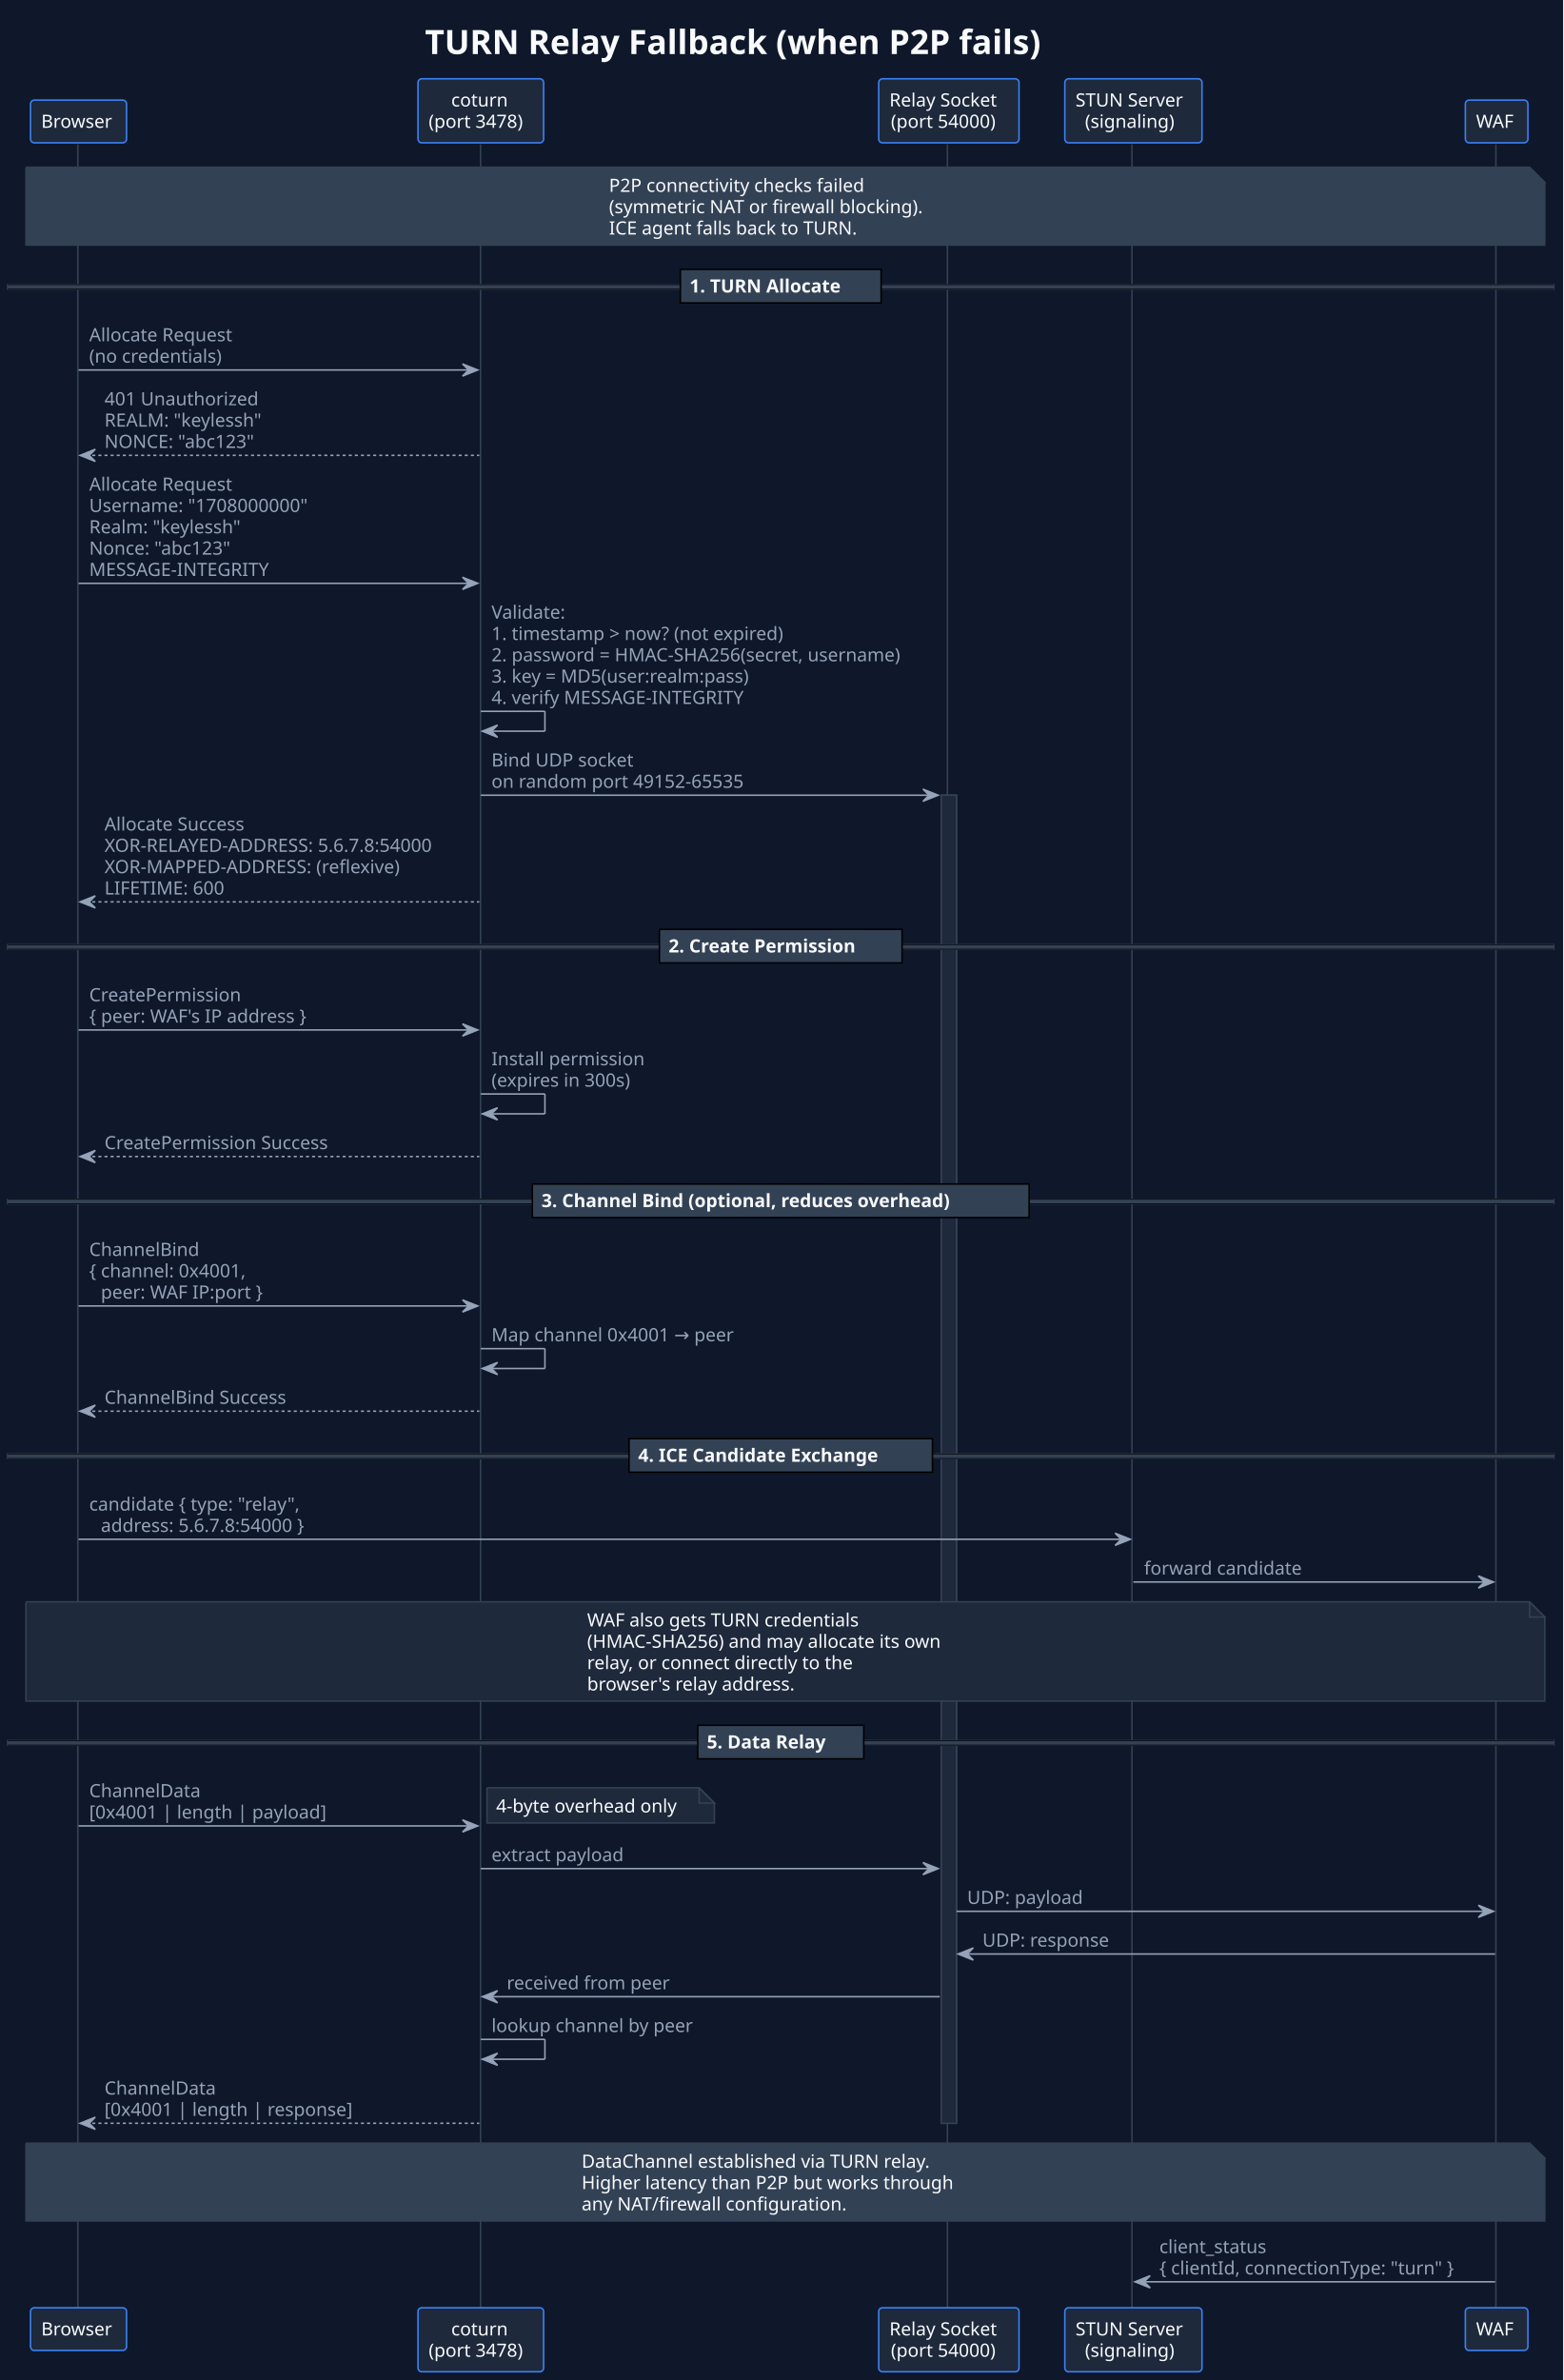
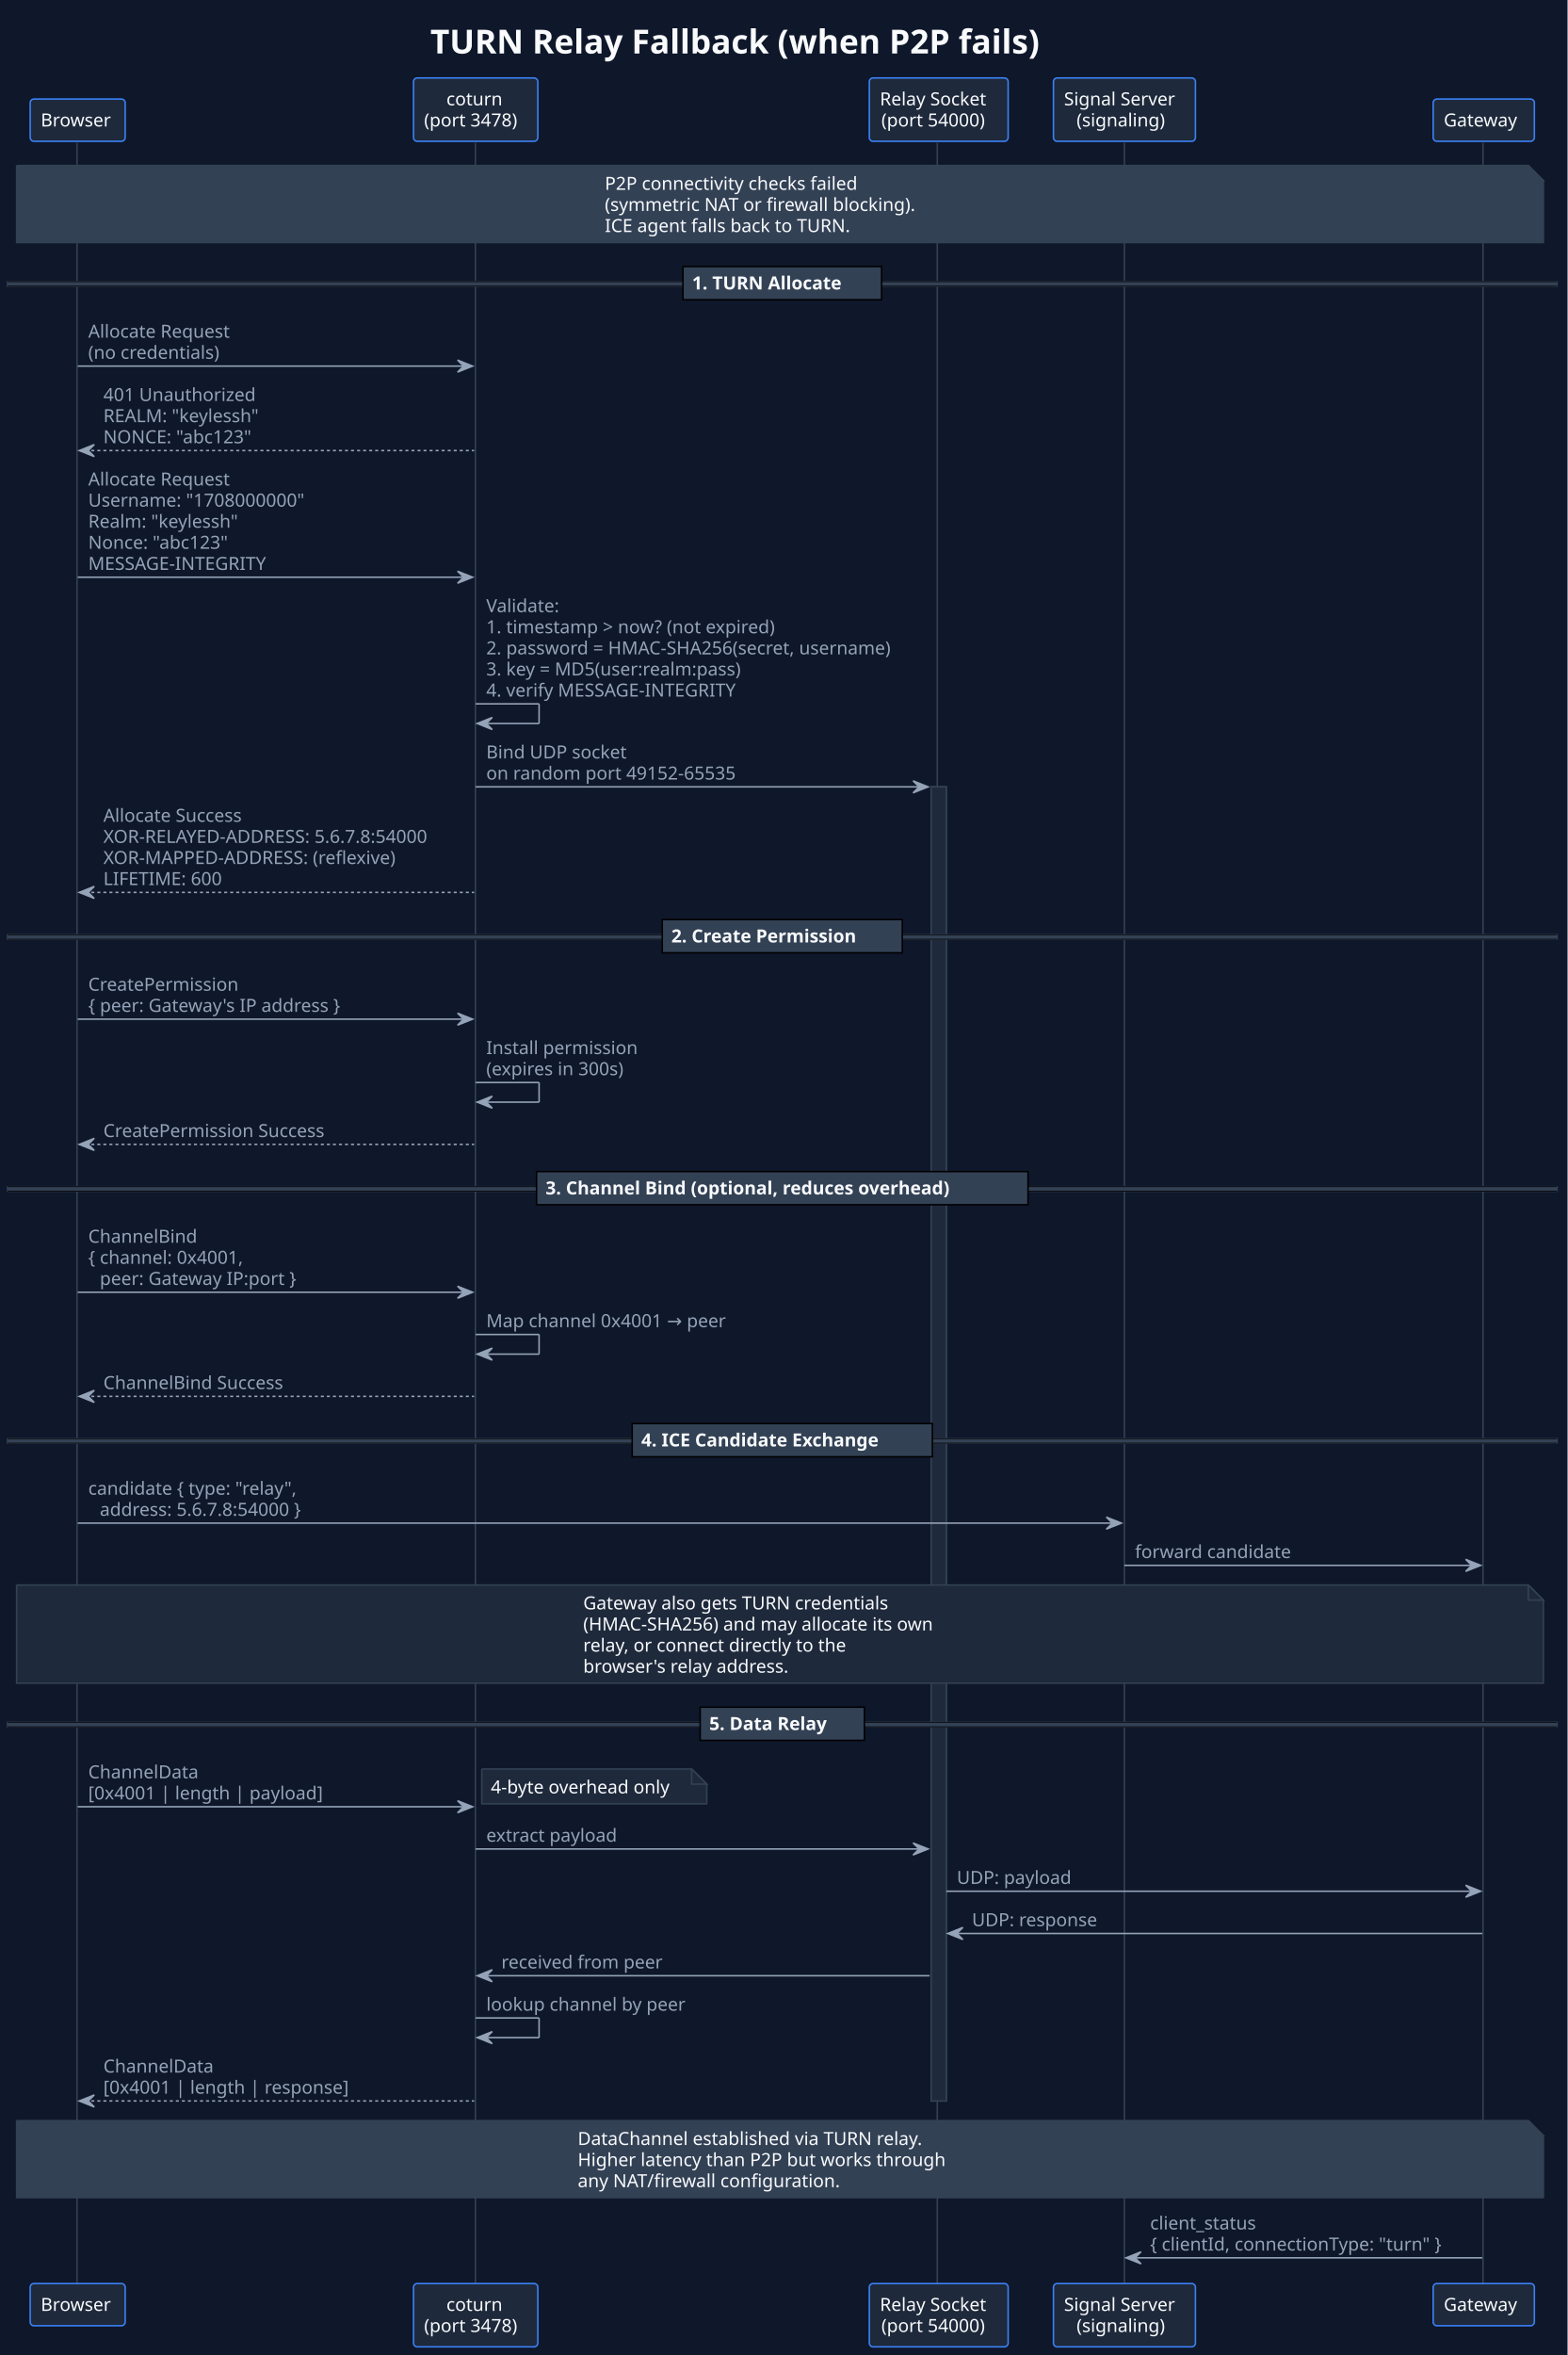
- <svg xmlns="http://www.w3.org/2000/svg" contentStyleType="text/css" height="1559px" preserveAspectRatio="none" style="width:1024px;height:1559px;background:#0F172A;" version="1.1" viewBox="0 0 1024 1559" width="1024px" zoomAndPan="magnify">
+ <svg xmlns="http://www.w3.org/2000/svg" contentStyleType="text/css" height="1559px" preserveAspectRatio="none" style="width:1038px;height:1559px;background:#0F172A;" version="1.1" viewBox="0 0 1038 1559" width="1038px" zoomAndPan="magnify">
  <defs />
  <g>
-     <rect fill="#0F172A" height="1559" style="stroke:none;stroke-width:1;" width="1024" x="0" y="0" />
-     <text fill="#F8FAFC" font-family="Segoe UI" font-size="22" font-weight="bold" lengthAdjust="spacing" textLength="465.158" x="278.384" y="35.421">TURN Relay Fallback (when P2P fails)</text>
-     <rect fill="#1E293B" height="869.938" style="stroke:#334155;stroke-width:1;" width="10" x="616.606" y="520.891" />
-     <line style="stroke:#334155;stroke-width:1;" x1="51" x2="51" y1="94.547" y2="1512.672" />
-     <line style="stroke:#334155;stroke-width:1;" x1="314.819" x2="314.819" y1="94.547" y2="1512.672" />
-     <line style="stroke:#334155;stroke-width:1;" x1="620.646" x2="620.646" y1="94.547" y2="1512.672" />
-     <line style="stroke:#334155;stroke-width:1;" x1="741.564" x2="741.564" y1="94.547" y2="1512.672" />
-     <line style="stroke:#334155;stroke-width:1;" x1="979.95" x2="979.95" y1="94.547" y2="1512.672" />
-     <rect fill="#1E293B" height="27.969" rx="2.5" ry="2.5" style="stroke:#3B82F6;stroke-width:1;" width="62.891" x="20" y="65.578" />
+     <rect fill="#0F172A" height="1559" style="stroke:none;stroke-width:1.0;" width="1038" x="0" y="0" />
+     <text fill="#F8FAFC" font-family="Segoe UI" font-size="22" font-weight="bold" lengthAdjust="spacing" textLength="465.158" x="284.931" y="35.421">TURN Relay Fallback (when P2P fails)</text>
+     <rect fill="#1E293B" height="869.938" style="stroke:#334155;stroke-width:1.0;" width="10" x="616.606" y="520.891" />
+     <line style="stroke:#334155;stroke-width:1.0;" x1="51" x2="51" y1="94.547" y2="1512.672" />
+     <line style="stroke:#334155;stroke-width:1.0;" x1="314.819" x2="314.819" y1="94.547" y2="1512.672" />
+     <line style="stroke:#334155;stroke-width:1.0;" x1="620.646" x2="620.646" y1="94.547" y2="1512.672" />
+     <line style="stroke:#334155;stroke-width:1.0;" x1="744.564" x2="744.564" y1="94.547" y2="1512.672" />
+     <line style="stroke:#334155;stroke-width:1.0;" x1="982.011" x2="982.011" y1="94.547" y2="1512.672" />
+     <rect fill="#1E293B" height="27.969" rx="2.5" ry="2.5" style="stroke:#3B82F6;stroke-width:1.0;" width="62.891" x="20" y="65.578" />
    <text fill="#F8FAFC" font-family="Segoe UI" font-size="12" lengthAdjust="spacing" textLength="48.891" x="27" y="83.717">Browser</text>
-     <rect fill="#1E293B" height="27.969" rx="2.5" ry="2.5" style="stroke:#3B82F6;stroke-width:1;" width="62.891" x="20" y="1511.672" />
+     <rect fill="#1E293B" height="27.969" rx="2.5" ry="2.5" style="stroke:#3B82F6;stroke-width:1.0;" width="62.891" x="20" y="1511.672" />
    <text fill="#F8FAFC" font-family="Segoe UI" font-size="12" lengthAdjust="spacing" textLength="48.891" x="27" y="1529.811">Browser</text>
-     <rect fill="#1E293B" height="41.938" rx="2.5" ry="2.5" style="stroke:#3B82F6;stroke-width:1;" width="82.314" x="273.819" y="51.609" />
+     <rect fill="#1E293B" height="41.938" rx="2.5" ry="2.5" style="stroke:#3B82F6;stroke-width:1.0;" width="82.314" x="273.819" y="51.609" />
    <text fill="#F8FAFC" font-family="Segoe UI" font-size="12" lengthAdjust="spacing" textLength="38.789" x="295.582" y="69.748">coturn</text>
    <text fill="#F8FAFC" font-family="Segoe UI" font-size="12" lengthAdjust="spacing" textLength="68.314" x="280.819" y="83.717">(port 3478)</text>
-     <rect fill="#1E293B" height="41.938" rx="2.5" ry="2.5" style="stroke:#3B82F6;stroke-width:1;" width="82.314" x="273.819" y="1511.672" />
+     <rect fill="#1E293B" height="41.938" rx="2.5" ry="2.5" style="stroke:#3B82F6;stroke-width:1.0;" width="82.314" x="273.819" y="1511.672" />
    <text fill="#F8FAFC" font-family="Segoe UI" font-size="12" lengthAdjust="spacing" textLength="38.789" x="295.582" y="1529.811">coturn</text>
    <text fill="#F8FAFC" font-family="Segoe UI" font-size="12" lengthAdjust="spacing" textLength="68.314" x="280.819" y="1543.779">(port 3478)</text>
-     <rect fill="#1E293B" height="41.938" rx="2.5" ry="2.5" style="stroke:#3B82F6;stroke-width:1;" width="91.918" x="575.646" y="51.609" />
+     <rect fill="#1E293B" height="41.938" rx="2.5" ry="2.5" style="stroke:#3B82F6;stroke-width:1.0;" width="91.918" x="575.646" y="51.609" />
    <text fill="#F8FAFC" font-family="Segoe UI" font-size="12" lengthAdjust="spacing" textLength="77.918" x="582.646" y="69.748">Relay Socket</text>
    <text fill="#F8FAFC" font-family="Segoe UI" font-size="12" lengthAdjust="spacing" textLength="75.949" x="583.631" y="83.717">(port 54000)</text>
-     <rect fill="#1E293B" height="41.938" rx="2.5" ry="2.5" style="stroke:#3B82F6;stroke-width:1;" width="91.918" x="575.646" y="1511.672" />
+     <rect fill="#1E293B" height="41.938" rx="2.5" ry="2.5" style="stroke:#3B82F6;stroke-width:1.0;" width="91.918" x="575.646" y="1511.672" />
    <text fill="#F8FAFC" font-family="Segoe UI" font-size="12" lengthAdjust="spacing" textLength="77.918" x="582.646" y="1529.811">Relay Socket</text>
    <text fill="#F8FAFC" font-family="Segoe UI" font-size="12" lengthAdjust="spacing" textLength="75.949" x="583.631" y="1543.779">(port 54000)</text>
-     <rect fill="#1E293B" height="41.938" rx="2.5" ry="2.5" style="stroke:#3B82F6;stroke-width:1;" width="89.873" x="697.564" y="51.609" />
-     <text fill="#F8FAFC" font-family="Segoe UI" font-size="12" lengthAdjust="spacing" textLength="75.873" x="704.564" y="69.748">STUN Server</text>
-     <text fill="#F8FAFC" font-family="Segoe UI" font-size="12" lengthAdjust="spacing" textLength="63.416" x="710.793" y="83.717">(signaling)</text>
-     <rect fill="#1E293B" height="41.938" rx="2.5" ry="2.5" style="stroke:#3B82F6;stroke-width:1;" width="89.873" x="697.564" y="1511.672" />
-     <text fill="#F8FAFC" font-family="Segoe UI" font-size="12" lengthAdjust="spacing" textLength="75.873" x="704.564" y="1529.811">STUN Server</text>
-     <text fill="#F8FAFC" font-family="Segoe UI" font-size="12" lengthAdjust="spacing" textLength="63.416" x="710.793" y="1543.779">(signaling)</text>
-     <rect fill="#1E293B" height="27.969" rx="2.5" ry="2.5" style="stroke:#3B82F6;stroke-width:1;" width="40.977" x="959.95" y="65.578" />
-     <text fill="#F8FAFC" font-family="Segoe UI" font-size="12" lengthAdjust="spacing" textLength="26.977" x="966.95" y="83.717">WAF</text>
-     <rect fill="#1E293B" height="27.969" rx="2.5" ry="2.5" style="stroke:#3B82F6;stroke-width:1;" width="40.977" x="959.95" y="1511.672" />
-     <text fill="#F8FAFC" font-family="Segoe UI" font-size="12" lengthAdjust="spacing" textLength="26.977" x="966.95" y="1529.811">WAF</text>
-     <rect fill="#1E293B" height="869.938" style="stroke:#334155;stroke-width:1;" width="10" x="616.606" y="520.891" />
-     <path d="M17,109.547 L17,160.547 L1012,160.547 L1012,119.547 L1002,109.547 L17,109.547 " fill="#334155" style="stroke:#334155;stroke-width:1;" />
-     <path d="M1002,109.547 L1002,119.547 L1012,119.547 L1002,109.547 " fill="#334155" style="stroke:#334155;stroke-width:1;" />
-     <text fill="#F8FAFC" font-family="Segoe UI" font-size="12" lengthAdjust="spacing" textLength="181.594" x="398.954" y="125.686">P2P connectivity checks failed</text>
-     <text fill="#F8FAFC" font-family="Segoe UI" font-size="12" lengthAdjust="spacing" textLength="223.019" x="398.954" y="139.654">(symmetric NAT or firewall blocking).</text>
-     <text fill="#F8FAFC" font-family="Segoe UI" font-size="12" lengthAdjust="spacing" textLength="175.541" x="398.954" y="153.623">ICE agent falls back to TURN.</text>
-     <rect fill="#334155" height="3" style="stroke:#334155;stroke-width:1;" width="1012.927" x="5" y="186.438" />
-     <line style="stroke:#000000;stroke-width:0.5;" x1="5" x2="1017.927" y1="186.438" y2="186.438" />
-     <line style="stroke:#000000;stroke-width:0.5;" x1="5" x2="1017.927" y1="189.438" y2="189.438" />
-     <rect fill="#334155" height="21.969" style="stroke:#000000;stroke-width:1;" width="131.498" x="445.714" y="176.453" />
-     <text fill="#F8FAFC" font-family="Segoe UI" font-size="12" font-weight="bold" lengthAdjust="spacing" textLength="113.32" x="451.714" y="191.592">1. TURN Allocate</text>
-     <polygon fill="#94A3B8" points="302.977,238.359,312.977,242.359,302.977,246.359,306.977,242.359" style="stroke:#94A3B8;stroke-width:1;" />
-     <line style="stroke:#94A3B8;stroke-width:1;" x1="51.445" x2="308.977" y1="242.359" y2="242.359" />
+     <rect fill="#1E293B" height="41.938" rx="2.5" ry="2.5" style="stroke:#3B82F6;stroke-width:1.0;" width="94.027" x="697.564" y="51.609" />
+     <text fill="#F8FAFC" font-family="Segoe UI" font-size="12" lengthAdjust="spacing" textLength="80.027" x="704.564" y="69.748">Signal Server</text>
+     <text fill="#F8FAFC" font-family="Segoe UI" font-size="12" lengthAdjust="spacing" textLength="63.416" x="712.87" y="83.717">(signaling)</text>
+     <rect fill="#1E293B" height="41.938" rx="2.5" ry="2.5" style="stroke:#3B82F6;stroke-width:1.0;" width="94.027" x="697.564" y="1511.672" />
+     <text fill="#F8FAFC" font-family="Segoe UI" font-size="12" lengthAdjust="spacing" textLength="80.027" x="704.564" y="1529.811">Signal Server</text>
+     <text fill="#F8FAFC" font-family="Segoe UI" font-size="12" lengthAdjust="spacing" textLength="63.416" x="712.87" y="1543.779">(signaling)</text>
+     <rect fill="#1E293B" height="27.969" rx="2.5" ry="2.5" style="stroke:#3B82F6;stroke-width:1.0;" width="67.01" x="949.011" y="65.578" />
+     <text fill="#F8FAFC" font-family="Segoe UI" font-size="12" lengthAdjust="spacing" textLength="53.01" x="956.011" y="83.717">Gateway</text>
+     <rect fill="#1E293B" height="27.969" rx="2.5" ry="2.5" style="stroke:#3B82F6;stroke-width:1.0;" width="67.01" x="949.011" y="1511.672" />
+     <text fill="#F8FAFC" font-family="Segoe UI" font-size="12" lengthAdjust="spacing" textLength="53.01" x="956.011" y="1529.811">Gateway</text>
+     <rect fill="#1E293B" height="869.938" style="stroke:#334155;stroke-width:1.0;" width="10" x="616.606" y="520.891" />
+     <path d="M11,109.547 L11,160.547 L1022,160.547 L1022,119.547 L1012,109.547 L11,109.547 " fill="#334155" style="stroke:#334155;stroke-width:1.0;" />
+     <path d="M1012,109.547 L1012,119.547 L1022,119.547 L1012,109.547 " fill="#334155" style="stroke:#334155;stroke-width:1.0;" />
+     <text fill="#F8FAFC" font-family="Segoe UI" font-size="12" lengthAdjust="spacing" textLength="181.594" x="400.5" y="125.686">P2P connectivity checks failed</text>
+     <text fill="#F8FAFC" font-family="Segoe UI" font-size="12" lengthAdjust="spacing" textLength="223.019" x="400.5" y="139.654">(symmetric NAT or firewall blocking).</text>
+     <text fill="#F8FAFC" font-family="Segoe UI" font-size="12" lengthAdjust="spacing" textLength="175.541" x="400.5" y="153.623">ICE agent falls back to TURN.</text>
+     <rect fill="#334155" height="3" style="stroke:#334155;stroke-width:1.0;" width="1026.021" x="5" y="186.438" />
+     <line style="stroke:#000000;stroke-width:0.5;" x1="5" x2="1031.021" y1="186.438" y2="186.438" />
+     <line style="stroke:#000000;stroke-width:0.5;" x1="5" x2="1031.021" y1="189.438" y2="189.438" />
+     <rect fill="#334155" height="21.969" style="stroke:#000000;stroke-width:1.0;" width="131.498" x="452.261" y="176.453" />
+     <text fill="#F8FAFC" font-family="Segoe UI" font-size="12" font-weight="bold" lengthAdjust="spacing" textLength="113.32" x="458.261" y="191.592">1. TURN Allocate</text>
+     <polygon fill="#94A3B8" points="302.977,238.359,312.977,242.359,302.977,246.359,306.977,242.359" style="stroke:#94A3B8;stroke-width:1.0;" />
+     <line style="stroke:#94A3B8;stroke-width:1.0;" x1="51.445" x2="308.977" y1="242.359" y2="242.359" />
    <text fill="#94A3B8" font-family="Segoe UI" font-size="12" lengthAdjust="spacing" textLength="101.356" x="58.445" y="223.56">Allocate Request</text>
    <text fill="#94A3B8" font-family="Segoe UI" font-size="12" lengthAdjust="spacing" textLength="94.623" x="58.445" y="237.529">(no credentials)</text>
-     <polygon fill="#94A3B8" points="62.445,294.266,52.445,298.266,62.445,302.266,58.445,298.266" style="stroke:#94A3B8;stroke-width:1;" />
-     <line style="stroke:#94A3B8;stroke-width:1;stroke-dasharray:2.0,2.0;" x1="56.445" x2="313.977" y1="298.266" y2="298.266" />
+     <polygon fill="#94A3B8" points="62.445,294.266,52.445,298.266,62.445,302.266,58.445,298.266" style="stroke:#94A3B8;stroke-width:1.0;" />
+     <line style="stroke:#94A3B8;stroke-width:1.0;stroke-dasharray:2.0,2.0;" x1="56.445" x2="313.977" y1="298.266" y2="298.266" />
    <text fill="#94A3B8" font-family="Segoe UI" font-size="12" lengthAdjust="spacing" textLength="107.285" x="68.445" y="265.498">401 Unauthorized</text>
    <text fill="#94A3B8" font-family="Segoe UI" font-size="12" lengthAdjust="spacing" textLength="112.324" x="68.445" y="279.467">REALM: "keylessh"</text>
    <text fill="#94A3B8" font-family="Segoe UI" font-size="12" lengthAdjust="spacing" textLength="106.728" x="68.445" y="293.435">NONCE: "abc123"</text>
-     <polygon fill="#94A3B8" points="302.977,378.109,312.977,382.109,302.977,386.109,306.977,382.109" style="stroke:#94A3B8;stroke-width:1;" />
-     <line style="stroke:#94A3B8;stroke-width:1;" x1="51.445" x2="308.977" y1="382.109" y2="382.109" />
+     <polygon fill="#94A3B8" points="302.977,378.109,312.977,382.109,302.977,386.109,306.977,382.109" style="stroke:#94A3B8;stroke-width:1.0;" />
+     <line style="stroke:#94A3B8;stroke-width:1.0;" x1="51.445" x2="308.977" y1="382.109" y2="382.109" />
    <text fill="#94A3B8" font-family="Segoe UI" font-size="12" lengthAdjust="spacing" textLength="101.356" x="58.445" y="321.404">Allocate Request</text>
    <text fill="#94A3B8" font-family="Segoe UI" font-size="12" lengthAdjust="spacing" textLength="156.627" x="58.445" y="335.373">Username: "1708000000"</text>
    <text fill="#94A3B8" font-family="Segoe UI" font-size="12" lengthAdjust="spacing" textLength="109.254" x="58.445" y="349.342">Realm: "keylessh"</text>
    <text fill="#94A3B8" font-family="Segoe UI" font-size="12" lengthAdjust="spacing" textLength="101.273" x="58.445" y="363.31">Nonce: "abc123"</text>
    <text fill="#94A3B8" font-family="Segoe UI" font-size="12" lengthAdjust="spacing" textLength="125.853" x="58.445" y="377.279">MESSAGE-INTEGRITY</text>
-     <line style="stroke:#94A3B8;stroke-width:1;" x1="314.977" x2="356.977" y1="465.953" y2="465.953" />
-     <line style="stroke:#94A3B8;stroke-width:1;" x1="356.977" x2="356.977" y1="465.953" y2="478.953" />
-     <line style="stroke:#94A3B8;stroke-width:1;" x1="315.977" x2="356.977" y1="478.953" y2="478.953" />
-     <polygon fill="#94A3B8" points="325.977,474.953,315.977,478.953,325.977,482.953,321.977,478.953" style="stroke:#94A3B8;stroke-width:1;" />
+     <line style="stroke:#94A3B8;stroke-width:1.0;" x1="314.977" x2="356.977" y1="465.953" y2="465.953" />
+     <line style="stroke:#94A3B8;stroke-width:1.0;" x1="356.977" x2="356.977" y1="465.953" y2="478.953" />
+     <line style="stroke:#94A3B8;stroke-width:1.0;" x1="315.977" x2="356.977" y1="478.953" y2="478.953" />
+     <polygon fill="#94A3B8" points="325.977,474.953,315.977,478.953,325.977,482.953,321.977,478.953" style="stroke:#94A3B8;stroke-width:1.0;" />
    <text fill="#94A3B8" font-family="Segoe UI" font-size="12" lengthAdjust="spacing" textLength="53.332" x="321.977" y="405.248">Validate:</text>
    <text fill="#94A3B8" font-family="Segoe UI" font-size="12" lengthAdjust="spacing" textLength="210.82" x="321.977" y="419.217">1. timestamp &gt; now? (not expired)</text>
    <text fill="#94A3B8" font-family="Segoe UI" font-size="12" lengthAdjust="spacing" textLength="292.629" x="321.977" y="433.185">2. password = HMAC-SHA256(secret, username)</text>
    <text fill="#94A3B8" font-family="Segoe UI" font-size="12" lengthAdjust="spacing" textLength="187.4" x="321.977" y="447.154">3. key = MD5(user:realm:pass)</text>
    <text fill="#94A3B8" font-family="Segoe UI" font-size="12" lengthAdjust="spacing" textLength="179.01" x="321.977" y="461.123">4. verify MESSAGE-INTEGRITY</text>
-     <polygon fill="#94A3B8" points="604.606,516.891,614.606,520.891,604.606,524.891,608.606,520.891" style="stroke:#94A3B8;stroke-width:1;" />
-     <line style="stroke:#94A3B8;stroke-width:1;" x1="314.977" x2="610.606" y1="520.891" y2="520.891" />
+     <polygon fill="#94A3B8" points="604.606,516.891,614.606,520.891,604.606,524.891,608.606,520.891" style="stroke:#94A3B8;stroke-width:1.0;" />
+     <line style="stroke:#94A3B8;stroke-width:1.0;" x1="314.977" x2="610.606" y1="520.891" y2="520.891" />
    <text fill="#94A3B8" font-family="Segoe UI" font-size="12" lengthAdjust="spacing" textLength="98.906" x="321.977" y="502.092">Bind UDP socket</text>
    <text fill="#94A3B8" font-family="Segoe UI" font-size="12" lengthAdjust="spacing" textLength="178.207" x="321.977" y="516.061">on random port 49152-65535</text>
-     <polygon fill="#94A3B8" points="62.445,586.766,52.445,590.766,62.445,594.766,58.445,590.766" style="stroke:#94A3B8;stroke-width:1;" />
-     <line style="stroke:#94A3B8;stroke-width:1;stroke-dasharray:2.0,2.0;" x1="56.445" x2="313.977" y1="590.766" y2="590.766" />
+     <polygon fill="#94A3B8" points="62.445,586.766,52.445,590.766,62.445,594.766,58.445,590.766" style="stroke:#94A3B8;stroke-width:1.0;" />
+     <line style="stroke:#94A3B8;stroke-width:1.0;stroke-dasharray:2.0,2.0;" x1="56.445" x2="313.977" y1="590.766" y2="590.766" />
    <text fill="#94A3B8" font-family="Segoe UI" font-size="12" lengthAdjust="spacing" textLength="100.377" x="68.445" y="544.029">Allocate Success</text>
    <text fill="#94A3B8" font-family="Segoe UI" font-size="12" lengthAdjust="spacing" textLength="239.531" x="68.445" y="557.998">XOR-RELAYED-ADDRESS: 5.6.7.8:54000</text>
    <text fill="#94A3B8" font-family="Segoe UI" font-size="12" lengthAdjust="spacing" textLength="211.764" x="68.445" y="571.967">XOR-MAPPED-ADDRESS: (reflexive)</text>
    <text fill="#94A3B8" font-family="Segoe UI" font-size="12" lengthAdjust="spacing" textLength="84.275" x="68.445" y="585.936">LIFETIME: 600</text>
-     <rect fill="#334155" height="3" style="stroke:#334155;stroke-width:1;" width="1012.927" x="5" y="618.75" />
-     <line style="stroke:#000000;stroke-width:0.5;" x1="5" x2="1017.927" y1="618.75" y2="618.75" />
-     <line style="stroke:#000000;stroke-width:0.5;" x1="5" x2="1017.927" y1="621.75" y2="621.75" />
-     <rect fill="#334155" height="21.969" style="stroke:#000000;stroke-width:1;" width="158.932" x="431.998" y="608.766" />
-     <text fill="#F8FAFC" font-family="Segoe UI" font-size="12" font-weight="bold" lengthAdjust="spacing" textLength="140.754" x="437.998" y="623.904">2. Create Permission</text>
-     <polygon fill="#94A3B8" points="302.977,670.672,312.977,674.672,302.977,678.672,306.977,674.672" style="stroke:#94A3B8;stroke-width:1;" />
-     <line style="stroke:#94A3B8;stroke-width:1;" x1="51.445" x2="308.977" y1="674.672" y2="674.672" />
+     <rect fill="#334155" height="3" style="stroke:#334155;stroke-width:1.0;" width="1026.021" x="5" y="618.75" />
+     <line style="stroke:#000000;stroke-width:0.5;" x1="5" x2="1031.021" y1="618.75" y2="618.75" />
+     <line style="stroke:#000000;stroke-width:0.5;" x1="5" x2="1031.021" y1="621.75" y2="621.75" />
+     <rect fill="#334155" height="21.969" style="stroke:#000000;stroke-width:1.0;" width="158.932" x="438.544" y="608.766" />
+     <text fill="#F8FAFC" font-family="Segoe UI" font-size="12" font-weight="bold" lengthAdjust="spacing" textLength="140.754" x="444.544" y="623.904">2. Create Permission</text>
+     <polygon fill="#94A3B8" points="302.977,670.672,312.977,674.672,302.977,678.672,306.977,674.672" style="stroke:#94A3B8;stroke-width:1.0;" />
+     <line style="stroke:#94A3B8;stroke-width:1.0;" x1="51.445" x2="308.977" y1="674.672" y2="674.672" />
    <text fill="#94A3B8" font-family="Segoe UI" font-size="12" lengthAdjust="spacing" textLength="105.498" x="58.445" y="655.873">CreatePermission</text>
-     <text fill="#94A3B8" font-family="Segoe UI" font-size="12" lengthAdjust="spacing" textLength="160.412" x="58.445" y="669.842">{ peer: WAF's IP address }</text>
-     <line style="stroke:#94A3B8;stroke-width:1;" x1="314.977" x2="356.977" y1="716.609" y2="716.609" />
-     <line style="stroke:#94A3B8;stroke-width:1;" x1="356.977" x2="356.977" y1="716.609" y2="729.609" />
-     <line style="stroke:#94A3B8;stroke-width:1;" x1="315.977" x2="356.977" y1="729.609" y2="729.609" />
-     <polygon fill="#94A3B8" points="325.977,725.609,315.977,729.609,325.977,733.609,321.977,729.609" style="stroke:#94A3B8;stroke-width:1;" />
+     <text fill="#94A3B8" font-family="Segoe UI" font-size="12" lengthAdjust="spacing" textLength="186.445" x="58.445" y="669.842">{ peer: Gateway's IP address }</text>
+     <line style="stroke:#94A3B8;stroke-width:1.0;" x1="314.977" x2="356.977" y1="716.609" y2="716.609" />
+     <line style="stroke:#94A3B8;stroke-width:1.0;" x1="356.977" x2="356.977" y1="716.609" y2="729.609" />
+     <line style="stroke:#94A3B8;stroke-width:1.0;" x1="315.977" x2="356.977" y1="729.609" y2="729.609" />
+     <polygon fill="#94A3B8" points="325.977,725.609,315.977,729.609,325.977,733.609,321.977,729.609" style="stroke:#94A3B8;stroke-width:1.0;" />
    <text fill="#94A3B8" font-family="Segoe UI" font-size="12" lengthAdjust="spacing" textLength="105.68" x="321.977" y="697.811">Install permission</text>
    <text fill="#94A3B8" font-family="Segoe UI" font-size="12" lengthAdjust="spacing" textLength="101.092" x="321.977" y="711.779">(expires in 300s)</text>
-     <polygon fill="#94A3B8" points="62.445,753.578,52.445,757.578,62.445,761.578,58.445,757.578" style="stroke:#94A3B8;stroke-width:1;" />
-     <line style="stroke:#94A3B8;stroke-width:1;stroke-dasharray:2.0,2.0;" x1="56.445" x2="313.977" y1="757.578" y2="757.578" />
+     <polygon fill="#94A3B8" points="62.445,753.578,52.445,757.578,62.445,761.578,58.445,757.578" style="stroke:#94A3B8;stroke-width:1.0;" />
+     <line style="stroke:#94A3B8;stroke-width:1.0;stroke-dasharray:2.0,2.0;" x1="56.445" x2="313.977" y1="757.578" y2="757.578" />
    <text fill="#94A3B8" font-family="Segoe UI" font-size="12" lengthAdjust="spacing" textLength="157.617" x="68.445" y="752.748">CreatePermission Success</text>
-     <rect fill="#334155" height="3" style="stroke:#334155;stroke-width:1;" width="1012.927" x="5" y="785.562" />
-     <line style="stroke:#000000;stroke-width:0.5;" x1="5" x2="1017.927" y1="785.562" y2="785.562" />
-     <line style="stroke:#000000;stroke-width:0.5;" x1="5" x2="1017.927" y1="788.562" y2="788.562" />
-     <rect fill="#334155" height="21.969" style="stroke:#000000;stroke-width:1;" width="325.438" x="348.745" y="775.578" />
-     <text fill="#F8FAFC" font-family="Segoe UI" font-size="12" font-weight="bold" lengthAdjust="spacing" textLength="307.26" x="354.745" y="790.717">3. Channel Bind (optional, reduces overhead)</text>
-     <polygon fill="#94A3B8" points="302.977,851.453,312.977,855.453,302.977,859.453,306.977,855.453" style="stroke:#94A3B8;stroke-width:1;" />
-     <line style="stroke:#94A3B8;stroke-width:1;" x1="51.445" x2="308.977" y1="855.453" y2="855.453" />
+     <rect fill="#334155" height="3" style="stroke:#334155;stroke-width:1.0;" width="1026.021" x="5" y="785.562" />
+     <line style="stroke:#000000;stroke-width:0.5;" x1="5" x2="1031.021" y1="785.562" y2="785.562" />
+     <line style="stroke:#000000;stroke-width:0.5;" x1="5" x2="1031.021" y1="788.562" y2="788.562" />
+     <rect fill="#334155" height="21.969" style="stroke:#000000;stroke-width:1.0;" width="325.438" x="355.291" y="775.578" />
+     <text fill="#F8FAFC" font-family="Segoe UI" font-size="12" font-weight="bold" lengthAdjust="spacing" textLength="307.26" x="361.291" y="790.717">3. Channel Bind (optional, reduces overhead)</text>
+     <polygon fill="#94A3B8" points="302.977,851.453,312.977,855.453,302.977,859.453,306.977,855.453" style="stroke:#94A3B8;stroke-width:1.0;" />
+     <line style="stroke:#94A3B8;stroke-width:1.0;" x1="51.445" x2="308.977" y1="855.453" y2="855.453" />
    <text fill="#94A3B8" font-family="Segoe UI" font-size="12" lengthAdjust="spacing" textLength="76.055" x="58.445" y="822.686">ChannelBind</text>
    <text fill="#94A3B8" font-family="Segoe UI" font-size="12" lengthAdjust="spacing" textLength="115.881" x="58.445" y="836.654">{ channel: 0x4001,</text>
-     <text fill="#94A3B8" font-family="Segoe UI" font-size="12" lengthAdjust="spacing" textLength="116.83" x="66.074" y="850.623">peer: WAF IP:port }</text>
-     <line style="stroke:#94A3B8;stroke-width:1;" x1="314.977" x2="356.977" y1="883.422" y2="883.422" />
-     <line style="stroke:#94A3B8;stroke-width:1;" x1="356.977" x2="356.977" y1="883.422" y2="896.422" />
-     <line style="stroke:#94A3B8;stroke-width:1;" x1="315.977" x2="356.977" y1="896.422" y2="896.422" />
-     <polygon fill="#94A3B8" points="325.977,892.422,315.977,896.422,325.977,900.422,321.977,896.422" style="stroke:#94A3B8;stroke-width:1;" />
+     <text fill="#94A3B8" font-family="Segoe UI" font-size="12" lengthAdjust="spacing" textLength="142.863" x="66.074" y="850.623">peer: Gateway IP:port }</text>
+     <line style="stroke:#94A3B8;stroke-width:1.0;" x1="314.977" x2="356.977" y1="883.422" y2="883.422" />
+     <line style="stroke:#94A3B8;stroke-width:1.0;" x1="356.977" x2="356.977" y1="883.422" y2="896.422" />
+     <line style="stroke:#94A3B8;stroke-width:1.0;" x1="315.977" x2="356.977" y1="896.422" y2="896.422" />
+     <polygon fill="#94A3B8" points="325.977,892.422,315.977,896.422,325.977,900.422,321.977,896.422" style="stroke:#94A3B8;stroke-width:1.0;" />
    <text fill="#94A3B8" font-family="Segoe UI" font-size="12" lengthAdjust="spacing" textLength="170.713" x="321.977" y="878.592">Map channel 0x4001 → peer</text>
-     <polygon fill="#94A3B8" points="62.445,920.391,52.445,924.391,62.445,928.391,58.445,924.391" style="stroke:#94A3B8;stroke-width:1;" />
-     <line style="stroke:#94A3B8;stroke-width:1;stroke-dasharray:2.0,2.0;" x1="56.445" x2="313.977" y1="924.391" y2="924.391" />
+     <polygon fill="#94A3B8" points="62.445,920.391,52.445,924.391,62.445,928.391,58.445,924.391" style="stroke:#94A3B8;stroke-width:1.0;" />
+     <line style="stroke:#94A3B8;stroke-width:1.0;stroke-dasharray:2.0,2.0;" x1="56.445" x2="313.977" y1="924.391" y2="924.391" />
    <text fill="#94A3B8" font-family="Segoe UI" font-size="12" lengthAdjust="spacing" textLength="128.174" x="68.445" y="919.561">ChannelBind Success</text>
-     <rect fill="#334155" height="3" style="stroke:#334155;stroke-width:1;" width="1012.927" x="5" y="952.375" />
-     <line style="stroke:#000000;stroke-width:0.5;" x1="5" x2="1017.927" y1="952.375" y2="952.375" />
-     <line style="stroke:#000000;stroke-width:0.5;" x1="5" x2="1017.927" y1="955.375" y2="955.375" />
-     <rect fill="#334155" height="21.969" style="stroke:#000000;stroke-width:1;" width="198.764" x="412.082" y="942.391" />
-     <text fill="#F8FAFC" font-family="Segoe UI" font-size="12" font-weight="bold" lengthAdjust="spacing" textLength="180.586" x="418.082" y="957.529">4. ICE Candidate Exchange</text>
-     <polygon fill="#94A3B8" points="730.501,1004.297,740.501,1008.297,730.501,1012.297,734.501,1008.297" style="stroke:#94A3B8;stroke-width:1;" />
-     <line style="stroke:#94A3B8;stroke-width:1;" x1="51.445" x2="736.501" y1="1008.297" y2="1008.297" />
+     <rect fill="#334155" height="3" style="stroke:#334155;stroke-width:1.0;" width="1026.021" x="5" y="952.375" />
+     <line style="stroke:#000000;stroke-width:0.5;" x1="5" x2="1031.021" y1="952.375" y2="952.375" />
+     <line style="stroke:#000000;stroke-width:0.5;" x1="5" x2="1031.021" y1="955.375" y2="955.375" />
+     <rect fill="#334155" height="21.969" style="stroke:#000000;stroke-width:1.0;" width="198.764" x="418.628" y="942.391" />
+     <text fill="#F8FAFC" font-family="Segoe UI" font-size="12" font-weight="bold" lengthAdjust="spacing" textLength="180.586" x="424.628" y="957.529">4. ICE Candidate Exchange</text>
+     <polygon fill="#94A3B8" points="732.578,1004.297,742.578,1008.297,732.578,1012.297,736.578,1008.297" style="stroke:#94A3B8;stroke-width:1.0;" />
+     <line style="stroke:#94A3B8;stroke-width:1.0;" x1="51.445" x2="738.578" y1="1008.297" y2="1008.297" />
    <text fill="#94A3B8" font-family="Segoe UI" font-size="12" lengthAdjust="spacing" textLength="154.453" x="58.445" y="989.498">candidate { type: "relay",</text>
    <text fill="#94A3B8" font-family="Segoe UI" font-size="12" lengthAdjust="spacing" textLength="150.914" x="66.074" y="1003.467">address: 5.6.7.8:54000 }</text>
-     <polygon fill="#94A3B8" points="968.438,1032.266,978.438,1036.266,968.438,1040.266,972.438,1036.266" style="stroke:#94A3B8;stroke-width:1;" />
-     <line style="stroke:#94A3B8;stroke-width:1;" x1="742.501" x2="974.438" y1="1036.266" y2="1036.266" />
-     <text fill="#94A3B8" font-family="Segoe UI" font-size="12" lengthAdjust="spacing" textLength="109.6" x="749.501" y="1031.436">forward candidate</text>
-     <path d="M17,1049.266 L17,1114.266 L1012,1114.266 L1012,1059.266 L1002,1049.266 L17,1049.266 " fill="#1E293B" style="stroke:#334155;stroke-width:1;" />
-     <path d="M1002,1049.266 L1002,1059.266 L1012,1059.266 L1002,1049.266 " fill="#1E293B" style="stroke:#334155;stroke-width:1;" />
-     <text fill="#F8FAFC" font-family="Segoe UI" font-size="12" lengthAdjust="spacing" textLength="192.398" x="384.633" y="1065.404">WAF also gets TURN credentials</text>
-     <text fill="#F8FAFC" font-family="Segoe UI" font-size="12" lengthAdjust="spacing" textLength="251.66" x="384.633" y="1079.373">(HMAC-SHA256) and may allocate its own</text>
-     <text fill="#F8FAFC" font-family="Segoe UI" font-size="12" lengthAdjust="spacing" textLength="189.85" x="384.633" y="1093.342">relay, or connect directly to the</text>
-     <text fill="#F8FAFC" font-family="Segoe UI" font-size="12" lengthAdjust="spacing" textLength="146.783" x="384.633" y="1107.311">browser's relay address.</text>
-     <rect fill="#334155" height="3" style="stroke:#334155;stroke-width:1;" width="1012.927" x="5" y="1140.125" />
-     <line style="stroke:#000000;stroke-width:0.5;" x1="5" x2="1017.927" y1="1140.125" y2="1140.125" />
-     <line style="stroke:#000000;stroke-width:0.5;" x1="5" x2="1017.927" y1="1143.125" y2="1143.125" />
-     <rect fill="#334155" height="21.969" style="stroke:#000000;stroke-width:1;" width="108.746" x="457.09" y="1130.141" />
-     <text fill="#F8FAFC" font-family="Segoe UI" font-size="12" font-weight="bold" lengthAdjust="spacing" textLength="90.568" x="463.09" y="1145.279">5. Data Relay</text>
-     <polygon fill="#94A3B8" points="302.977,1192.047,312.977,1196.047,302.977,1200.047,306.977,1196.047" style="stroke:#94A3B8;stroke-width:1;" />
-     <line style="stroke:#94A3B8;stroke-width:1;" x1="51.445" x2="308.977" y1="1196.047" y2="1196.047" />
+     <polygon fill="#94A3B8" points="970.516,1032.266,980.516,1036.266,970.516,1040.266,974.516,1036.266" style="stroke:#94A3B8;stroke-width:1.0;" />
+     <line style="stroke:#94A3B8;stroke-width:1.0;" x1="744.578" x2="976.516" y1="1036.266" y2="1036.266" />
+     <text fill="#94A3B8" font-family="Segoe UI" font-size="12" lengthAdjust="spacing" textLength="109.6" x="751.578" y="1031.436">forward candidate</text>
+     <path d="M11,1049.266 L11,1114.266 L1022,1114.266 L1022,1059.266 L1012,1049.266 L11,1049.266 " fill="#1E293B" style="stroke:#334155;stroke-width:1.0;" />
+     <path d="M1012,1049.266 L1012,1059.266 L1022,1059.266 L1012,1049.266 " fill="#1E293B" style="stroke:#334155;stroke-width:1.0;" />
+     <text fill="#F8FAFC" font-family="Segoe UI" font-size="12" lengthAdjust="spacing" textLength="218.432" x="386.18" y="1065.404">Gateway also gets TURN credentials</text>
+     <text fill="#F8FAFC" font-family="Segoe UI" font-size="12" lengthAdjust="spacing" textLength="251.66" x="386.18" y="1079.373">(HMAC-SHA256) and may allocate its own</text>
+     <text fill="#F8FAFC" font-family="Segoe UI" font-size="12" lengthAdjust="spacing" textLength="189.85" x="386.18" y="1093.342">relay, or connect directly to the</text>
+     <text fill="#F8FAFC" font-family="Segoe UI" font-size="12" lengthAdjust="spacing" textLength="146.783" x="386.18" y="1107.311">browser's relay address.</text>
+     <rect fill="#334155" height="3" style="stroke:#334155;stroke-width:1.0;" width="1026.021" x="5" y="1140.125" />
+     <line style="stroke:#000000;stroke-width:0.5;" x1="5" x2="1031.021" y1="1140.125" y2="1140.125" />
+     <line style="stroke:#000000;stroke-width:0.5;" x1="5" x2="1031.021" y1="1143.125" y2="1143.125" />
+     <rect fill="#334155" height="21.969" style="stroke:#000000;stroke-width:1.0;" width="108.746" x="463.637" y="1130.141" />
+     <text fill="#F8FAFC" font-family="Segoe UI" font-size="12" font-weight="bold" lengthAdjust="spacing" textLength="90.568" x="469.637" y="1145.279">5. Data Relay</text>
+     <polygon fill="#94A3B8" points="302.977,1192.047,312.977,1196.047,302.977,1200.047,306.977,1196.047" style="stroke:#94A3B8;stroke-width:1.0;" />
+     <line style="stroke:#94A3B8;stroke-width:1.0;" x1="51.445" x2="308.977" y1="1196.047" y2="1196.047" />
    <text fill="#94A3B8" font-family="Segoe UI" font-size="12" lengthAdjust="spacing" textLength="77.918" x="58.445" y="1177.248">ChannelData</text>
    <text fill="#94A3B8" font-family="Segoe UI" font-size="12" lengthAdjust="spacing" textLength="163.951" x="58.445" y="1191.217">[0x4001 | length | payload]</text>
-     <path d="M319,1171.094 L319,1194.094 L468,1194.094 L468,1181.094 L458,1171.094 L319,1171.094 " fill="#1E293B" style="stroke:#334155;stroke-width:1;" />
-     <path d="M458,1171.094 L458,1181.094 L468,1181.094 L458,1171.094 " fill="#1E293B" style="stroke:#334155;stroke-width:1;" />
+     <path d="M319,1171.094 L319,1194.094 L468,1194.094 L468,1181.094 L458,1171.094 L319,1171.094 " fill="#1E293B" style="stroke:#334155;stroke-width:1.0;" />
+     <path d="M458,1171.094 L458,1181.094 L468,1181.094 L458,1171.094 " fill="#1E293B" style="stroke:#334155;stroke-width:1.0;" />
    <text fill="#F8FAFC" font-family="Segoe UI" font-size="12" lengthAdjust="spacing" textLength="128.502" x="325" y="1187.232">4-byte overhead only</text>
-     <polygon fill="#94A3B8" points="604.606,1220.016,614.606,1224.016,604.606,1228.016,608.606,1224.016" style="stroke:#94A3B8;stroke-width:1;" />
-     <line style="stroke:#94A3B8;stroke-width:1;" x1="314.977" x2="610.606" y1="1224.016" y2="1224.016" />
+     <polygon fill="#94A3B8" points="604.606,1220.016,614.606,1224.016,604.606,1228.016,608.606,1224.016" style="stroke:#94A3B8;stroke-width:1.0;" />
+     <line style="stroke:#94A3B8;stroke-width:1.0;" x1="314.977" x2="610.606" y1="1224.016" y2="1224.016" />
    <text fill="#94A3B8" font-family="Segoe UI" font-size="12" lengthAdjust="spacing" textLength="94.312" x="321.977" y="1219.186">extract payload</text>
-     <polygon fill="#94A3B8" points="968.438,1247.984,978.438,1251.984,968.438,1255.984,972.438,1251.984" style="stroke:#94A3B8;stroke-width:1;" />
-     <line style="stroke:#94A3B8;stroke-width:1;" x1="626.606" x2="974.438" y1="1251.984" y2="1251.984" />
+     <polygon fill="#94A3B8" points="970.516,1247.984,980.516,1251.984,970.516,1255.984,974.516,1251.984" style="stroke:#94A3B8;stroke-width:1.0;" />
+     <line style="stroke:#94A3B8;stroke-width:1.0;" x1="626.606" x2="976.516" y1="1251.984" y2="1251.984" />
    <text fill="#94A3B8" font-family="Segoe UI" font-size="12" lengthAdjust="spacing" textLength="80.836" x="633.606" y="1247.154">UDP: payload</text>
-     <polygon fill="#94A3B8" points="637.606,1275.953,627.606,1279.953,637.606,1283.953,633.606,1279.953" style="stroke:#94A3B8;stroke-width:1;" />
-     <line style="stroke:#94A3B8;stroke-width:1;" x1="631.606" x2="979.438" y1="1279.953" y2="1279.953" />
+     <polygon fill="#94A3B8" points="637.606,1275.953,627.606,1279.953,637.606,1283.953,633.606,1279.953" style="stroke:#94A3B8;stroke-width:1.0;" />
+     <line style="stroke:#94A3B8;stroke-width:1.0;" x1="631.606" x2="981.516" y1="1279.953" y2="1279.953" />
    <text fill="#94A3B8" font-family="Segoe UI" font-size="12" lengthAdjust="spacing" textLength="87.885" x="643.606" y="1275.123">UDP: response</text>
-     <polygon fill="#94A3B8" points="325.977,1303.922,315.977,1307.922,325.977,1311.922,321.977,1307.922" style="stroke:#94A3B8;stroke-width:1;" />
-     <line style="stroke:#94A3B8;stroke-width:1;" x1="319.977" x2="615.606" y1="1307.922" y2="1307.922" />
+     <polygon fill="#94A3B8" points="325.977,1303.922,315.977,1307.922,325.977,1311.922,321.977,1307.922" style="stroke:#94A3B8;stroke-width:1.0;" />
+     <line style="stroke:#94A3B8;stroke-width:1.0;" x1="319.977" x2="615.606" y1="1307.922" y2="1307.922" />
    <text fill="#94A3B8" font-family="Segoe UI" font-size="12" lengthAdjust="spacing" textLength="114.867" x="331.977" y="1303.092">received from peer</text>
-     <line style="stroke:#94A3B8;stroke-width:1;" x1="314.977" x2="356.977" y1="1335.891" y2="1335.891" />
-     <line style="stroke:#94A3B8;stroke-width:1;" x1="356.977" x2="356.977" y1="1335.891" y2="1348.891" />
-     <line style="stroke:#94A3B8;stroke-width:1;" x1="315.977" x2="356.977" y1="1348.891" y2="1348.891" />
-     <polygon fill="#94A3B8" points="325.977,1344.891,315.977,1348.891,325.977,1352.891,321.977,1348.891" style="stroke:#94A3B8;stroke-width:1;" />
+     <line style="stroke:#94A3B8;stroke-width:1.0;" x1="314.977" x2="356.977" y1="1335.891" y2="1335.891" />
+     <line style="stroke:#94A3B8;stroke-width:1.0;" x1="356.977" x2="356.977" y1="1335.891" y2="1348.891" />
+     <line style="stroke:#94A3B8;stroke-width:1.0;" x1="315.977" x2="356.977" y1="1348.891" y2="1348.891" />
+     <polygon fill="#94A3B8" points="325.977,1344.891,315.977,1348.891,325.977,1352.891,321.977,1348.891" style="stroke:#94A3B8;stroke-width:1.0;" />
    <text fill="#94A3B8" font-family="Segoe UI" font-size="12" lengthAdjust="spacing" textLength="141.152" x="321.977" y="1331.061">lookup channel by peer</text>
-     <polygon fill="#94A3B8" points="62.445,1386.828,52.445,1390.828,62.445,1394.828,58.445,1390.828" style="stroke:#94A3B8;stroke-width:1;" />
-     <line style="stroke:#94A3B8;stroke-width:1;stroke-dasharray:2.0,2.0;" x1="56.445" x2="313.977" y1="1390.828" y2="1390.828" />
+     <polygon fill="#94A3B8" points="62.445,1386.828,52.445,1390.828,62.445,1394.828,58.445,1390.828" style="stroke:#94A3B8;stroke-width:1.0;" />
+     <line style="stroke:#94A3B8;stroke-width:1.0;stroke-dasharray:2.0,2.0;" x1="56.445" x2="313.977" y1="1390.828" y2="1390.828" />
    <text fill="#94A3B8" font-family="Segoe UI" font-size="12" lengthAdjust="spacing" textLength="77.918" x="68.445" y="1372.029">ChannelData</text>
    <text fill="#94A3B8" font-family="Segoe UI" font-size="12" lengthAdjust="spacing" textLength="171" x="68.445" y="1385.998">[0x4001 | length | response]</text>
-     <path d="M17,1403.828 L17,1454.828 L1012,1454.828 L1012,1413.828 L1002,1403.828 L17,1403.828 " fill="#334155" style="stroke:#334155;stroke-width:1;" />
-     <path d="M1002,1403.828 L1002,1413.828 L1012,1413.828 L1002,1403.828 " fill="#334155" style="stroke:#334155;stroke-width:1;" />
-     <text fill="#F8FAFC" font-family="Segoe UI" font-size="12" lengthAdjust="spacing" textLength="247.148" x="381.027" y="1419.967">DataChannel established via TURN relay.</text>
-     <text fill="#F8FAFC" font-family="Segoe UI" font-size="12" lengthAdjust="spacing" textLength="258.873" x="381.027" y="1433.936">Higher latency than P2P but works through</text>
-     <text fill="#F8FAFC" font-family="Segoe UI" font-size="12" lengthAdjust="spacing" textLength="185.373" x="381.027" y="1447.904">any NAT/firewall configuration.</text>
-     <polygon fill="#94A3B8" points="753.501,1490.672,743.501,1494.672,753.501,1498.672,749.501,1494.672" style="stroke:#94A3B8;stroke-width:1;" />
-     <line style="stroke:#94A3B8;stroke-width:1;" x1="747.501" x2="979.438" y1="1494.672" y2="1494.672" />
-     <text fill="#94A3B8" font-family="Segoe UI" font-size="12" lengthAdjust="spacing" textLength="75.832" x="759.501" y="1475.873">client_status</text>
-     <text fill="#94A3B8" font-family="Segoe UI" font-size="12" lengthAdjust="spacing" textLength="213.938" x="759.501" y="1489.842">{ clientId, connectionType: "turn" }</text>
+     <path d="M11,1403.828 L11,1454.828 L1022,1454.828 L1022,1413.828 L1012,1403.828 L11,1403.828 " fill="#334155" style="stroke:#334155;stroke-width:1.0;" />
+     <path d="M1012,1403.828 L1012,1413.828 L1022,1413.828 L1012,1403.828 " fill="#334155" style="stroke:#334155;stroke-width:1.0;" />
+     <text fill="#F8FAFC" font-family="Segoe UI" font-size="12" lengthAdjust="spacing" textLength="247.148" x="382.574" y="1419.967">DataChannel established via TURN relay.</text>
+     <text fill="#F8FAFC" font-family="Segoe UI" font-size="12" lengthAdjust="spacing" textLength="258.873" x="382.574" y="1433.936">Higher latency than P2P but works through</text>
+     <text fill="#F8FAFC" font-family="Segoe UI" font-size="12" lengthAdjust="spacing" textLength="185.373" x="382.574" y="1447.904">any NAT/firewall configuration.</text>
+     <polygon fill="#94A3B8" points="755.578,1490.672,745.578,1494.672,755.578,1498.672,751.578,1494.672" style="stroke:#94A3B8;stroke-width:1.0;" />
+     <line style="stroke:#94A3B8;stroke-width:1.0;" x1="749.578" x2="981.516" y1="1494.672" y2="1494.672" />
+     <text fill="#94A3B8" font-family="Segoe UI" font-size="12" lengthAdjust="spacing" textLength="75.832" x="761.578" y="1475.873">client_status</text>
+     <text fill="#94A3B8" font-family="Segoe UI" font-size="12" lengthAdjust="spacing" textLength="213.938" x="761.578" y="1489.842">{ clientId, connectionType: "turn" }</text>
  </g>
</svg>
